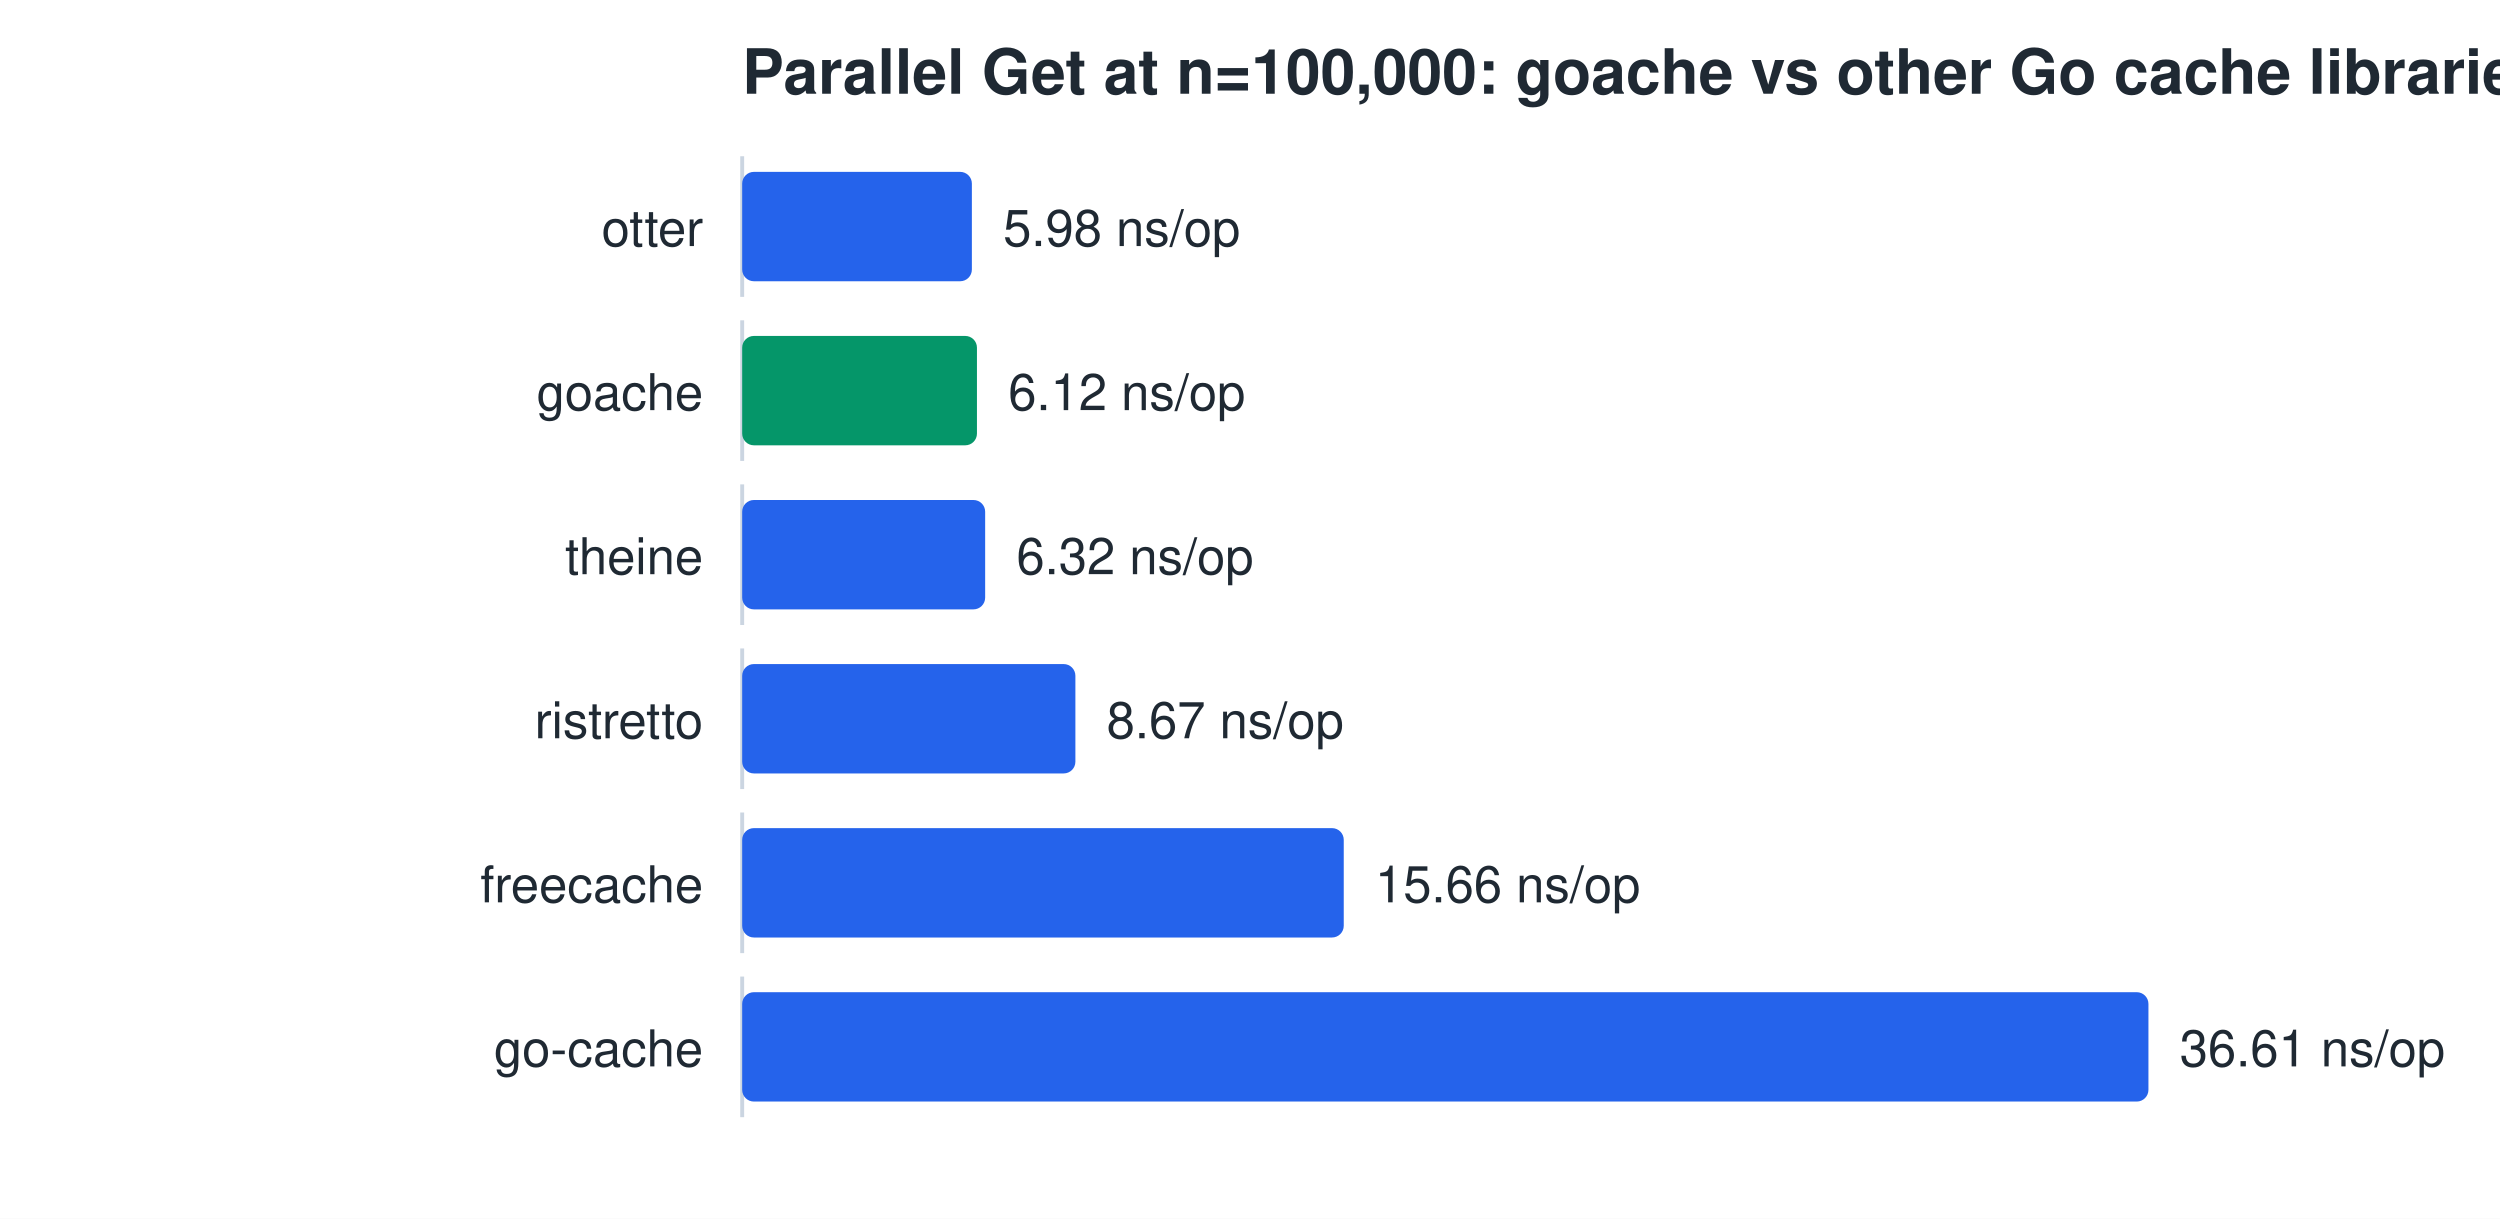
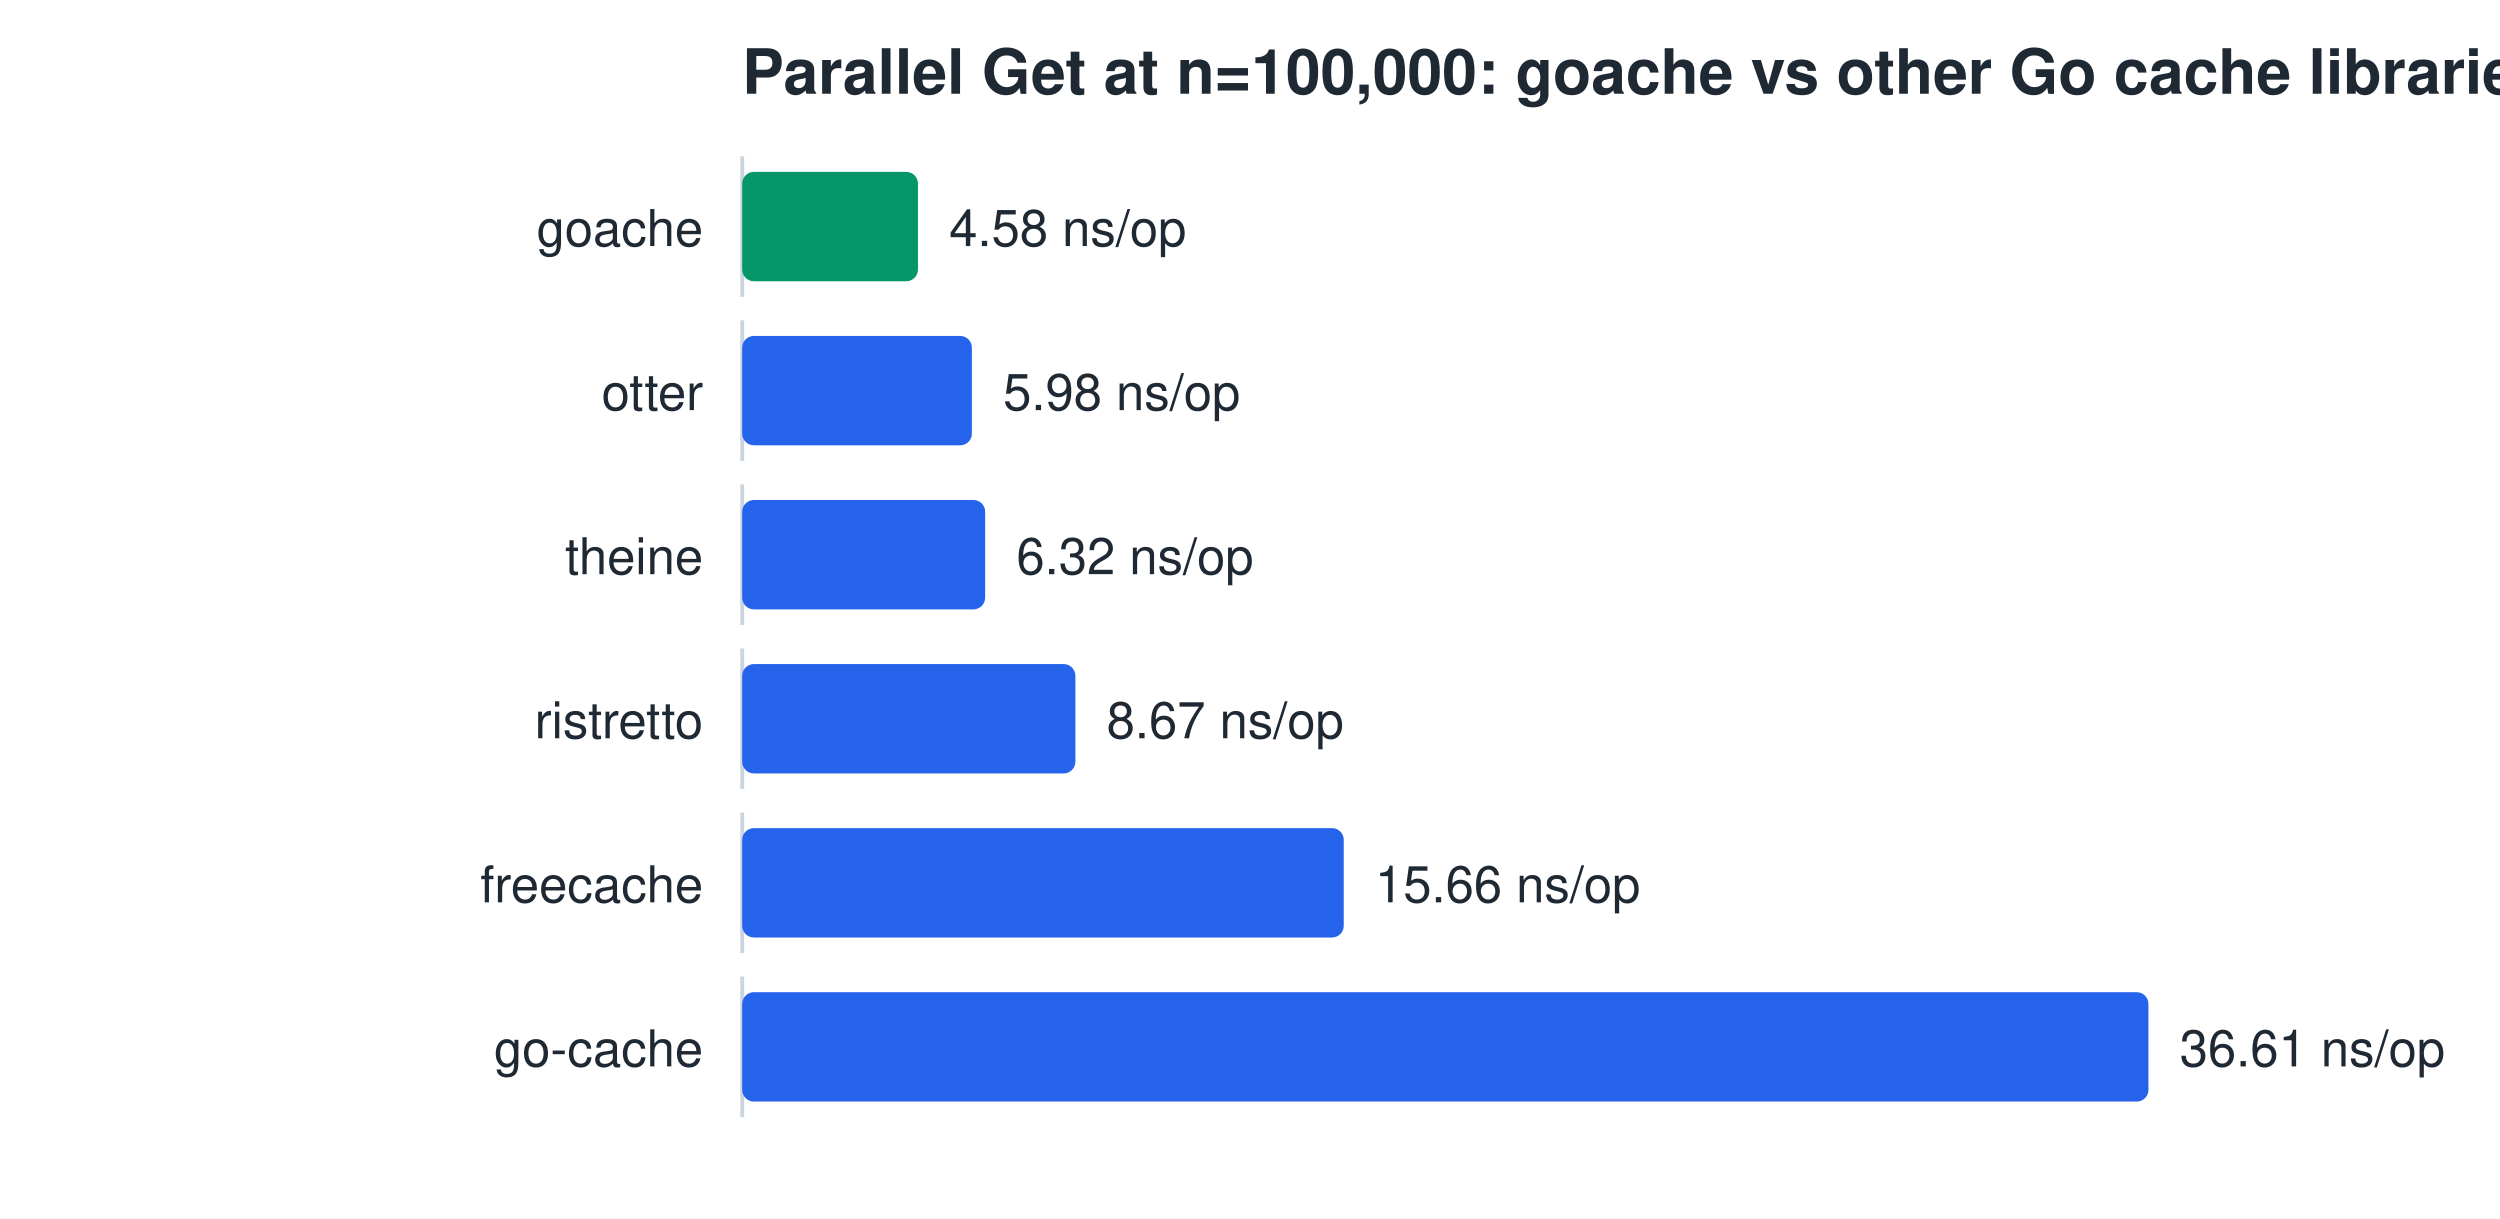
<svg xmlns="http://www.w3.org/2000/svg" width="640" height="312" viewBox="0 0 640 312" font-family="Segoe UI, Helvetica, Arial, sans-serif">
  <rect width="640" height="312" fill="#ffffff" />
  <text x="190" y="24" font-size="16" font-weight="600" fill="#1f2933">Parallel Get at n=100,000: goache vs other Go cache libraries (ns/op, lower is better)</text>
  <line x1="190" y1="40" x2="190" y2="76" stroke="#cbd5e1" stroke-width="1" />
-   <text x="180" y="63" font-size="13" fill="#1f2933" text-anchor="end">otter</text>
-   <rect x="190" y="44" width="58.8" height="28" rx="3" fill="#2563eb" />
-   <text x="256.8" y="63" font-size="13" fill="#1f2933">5.98 ns/op</text>
+   <text x="180" y="63" font-size="13" fill="#1f2933" text-anchor="end">goache</text>
+   <rect x="190" y="44" width="45.0" height="28" rx="3" fill="#059669" />
+   <text x="243.0" y="63" font-size="13" fill="#1f2933">4.58 ns/op</text>
  <line x1="190" y1="82" x2="190" y2="118" stroke="#cbd5e1" stroke-width="1" />
-   <text x="180" y="105" font-size="13" fill="#1f2933" text-anchor="end">goache</text>
-   <rect x="190" y="86" width="60.1" height="28" rx="3" fill="#059669" />
-   <text x="258.1" y="105" font-size="13" fill="#1f2933">6.12 ns/op</text>
+   <text x="180" y="105" font-size="13" fill="#1f2933" text-anchor="end">otter</text>
+   <rect x="190" y="86" width="58.8" height="28" rx="3" fill="#2563eb" />
+   <text x="256.8" y="105" font-size="13" fill="#1f2933">5.98 ns/op</text>
  <line x1="190" y1="124" x2="190" y2="160" stroke="#cbd5e1" stroke-width="1" />
  <text x="180" y="147" font-size="13" fill="#1f2933" text-anchor="end">theine</text>
  <rect x="190" y="128" width="62.2" height="28" rx="3" fill="#2563eb" />
  <text x="260.2" y="147" font-size="13" fill="#1f2933">6.32 ns/op</text>
  <line x1="190" y1="166" x2="190" y2="202" stroke="#cbd5e1" stroke-width="1" />
  <text x="180" y="189" font-size="13" fill="#1f2933" text-anchor="end">ristretto</text>
  <rect x="190" y="170" width="85.3" height="28" rx="3" fill="#2563eb" />
  <text x="283.3" y="189" font-size="13" fill="#1f2933">8.67 ns/op</text>
  <line x1="190" y1="208" x2="190" y2="244" stroke="#cbd5e1" stroke-width="1" />
  <text x="180" y="231" font-size="13" fill="#1f2933" text-anchor="end">freecache</text>
  <rect x="190" y="212" width="154.0" height="28" rx="3" fill="#2563eb" />
  <text x="352.0" y="231" font-size="13" fill="#1f2933">15.66 ns/op</text>
  <line x1="190" y1="250" x2="190" y2="286" stroke="#cbd5e1" stroke-width="1" />
  <text x="180" y="273" font-size="13" fill="#1f2933" text-anchor="end">go-cache</text>
  <rect x="190" y="254" width="360.0" height="28" rx="3" fill="#2563eb" />
  <text x="558.0" y="273" font-size="13" fill="#1f2933">36.61 ns/op</text>
</svg>
